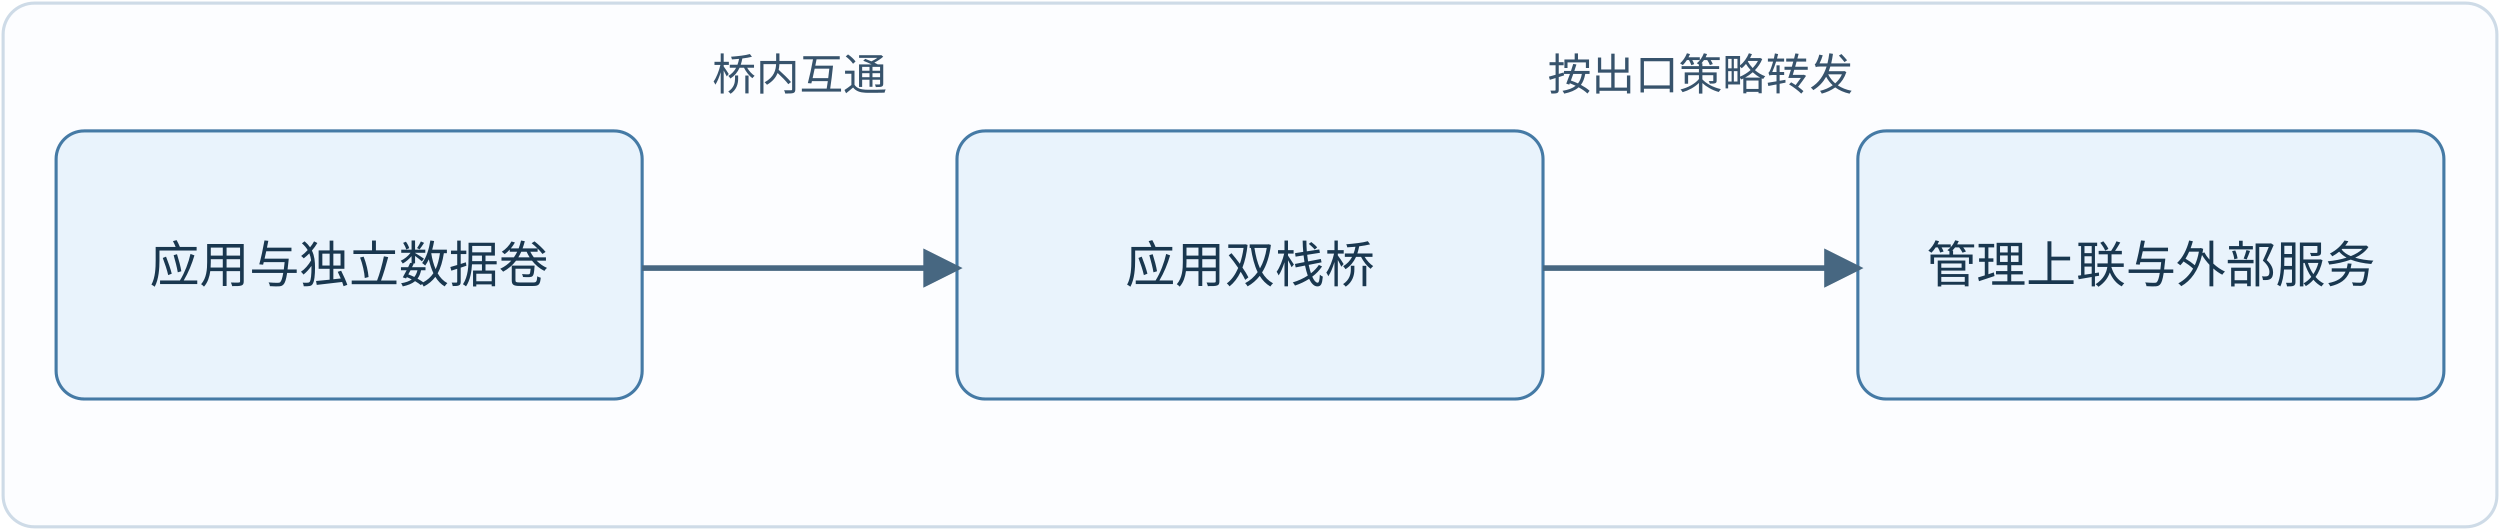
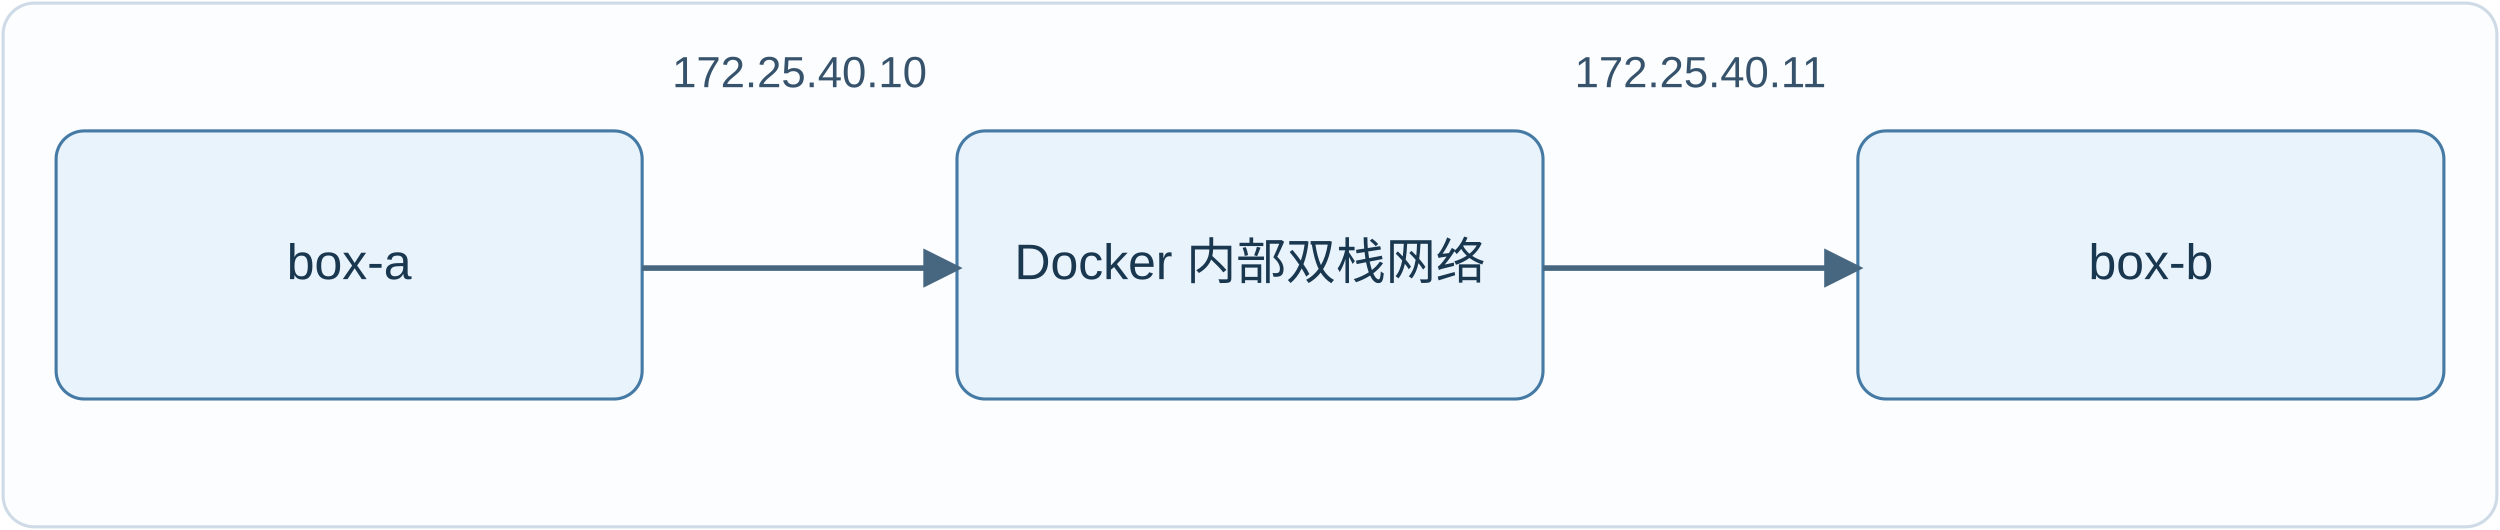
<svg xmlns="http://www.w3.org/2000/svg" viewBox="0 0 802 170" role="img" aria-labelledby="label">
  <defs>
    <marker id="arrow" markerWidth="7" markerHeight="7" refX="6" refY="3.5" orient="auto">
      <path d="M 0 0 L 7 3.5 L 0 7 Z" fill="#476781" />
    </marker>
  </defs>
  <rect x="1" y="1" width="800" height="168" rx="10" fill="#fcfdff" stroke="#cedbe7" />
  <g font-family="Arial, Microsoft YaHei, PingFang SC, sans-serif" text-anchor="middle" dominant-baseline="middle">
    <rect x="18" y="42" width="188" height="86" rx="9" fill="#e9f3fc" stroke="#457aa5" />
-     <text x="112" y="85" font-size="16" fill="#19374f">应用与独立数据卷</text>
+     <text x="112" y="85" font-size="16" fill="#19374f">box-a</text>
    <rect x="307" y="42" width="188" height="86" rx="9" fill="#e9f3fc" stroke="#457aa5" />
-     <text x="401" y="85" font-size="16" fill="#19374f">应用双栈桥</text>
+     <text x="401" y="85" font-size="16" fill="#19374f">Docker 内部双栈网络</text>
    <rect x="596" y="42" width="188" height="86" rx="9" fill="#e9f3fc" stroke="#457aa5" />
-     <text x="690" y="85" font-size="16" fill="#19374f">管理上联与外部服务</text>
+     <text x="690" y="85" font-size="16" fill="#19374f">box-b</text>
    <path d="M 206 86 L 307 86" stroke="#476781" stroke-width="1.8" marker-end="url(#arrow)" fill="none" />
-     <text x="256.5" y="24" font-size="14" fill="#37536c">桥内互通</text>
+     <text x="256.5" y="24" font-size="14" fill="#37536c">172.25.40.10</text>
    <path d="M 495 86 L 596 86" stroke="#476781" stroke-width="1.8" marker-end="url(#arrow)" fill="none" />
-     <text x="545.5" y="24" font-size="14" fill="#37536c">按出口策略转发</text>
+     <text x="545.5" y="24" font-size="14" fill="#37536c">172.25.40.11</text>
  </g>
</svg>
